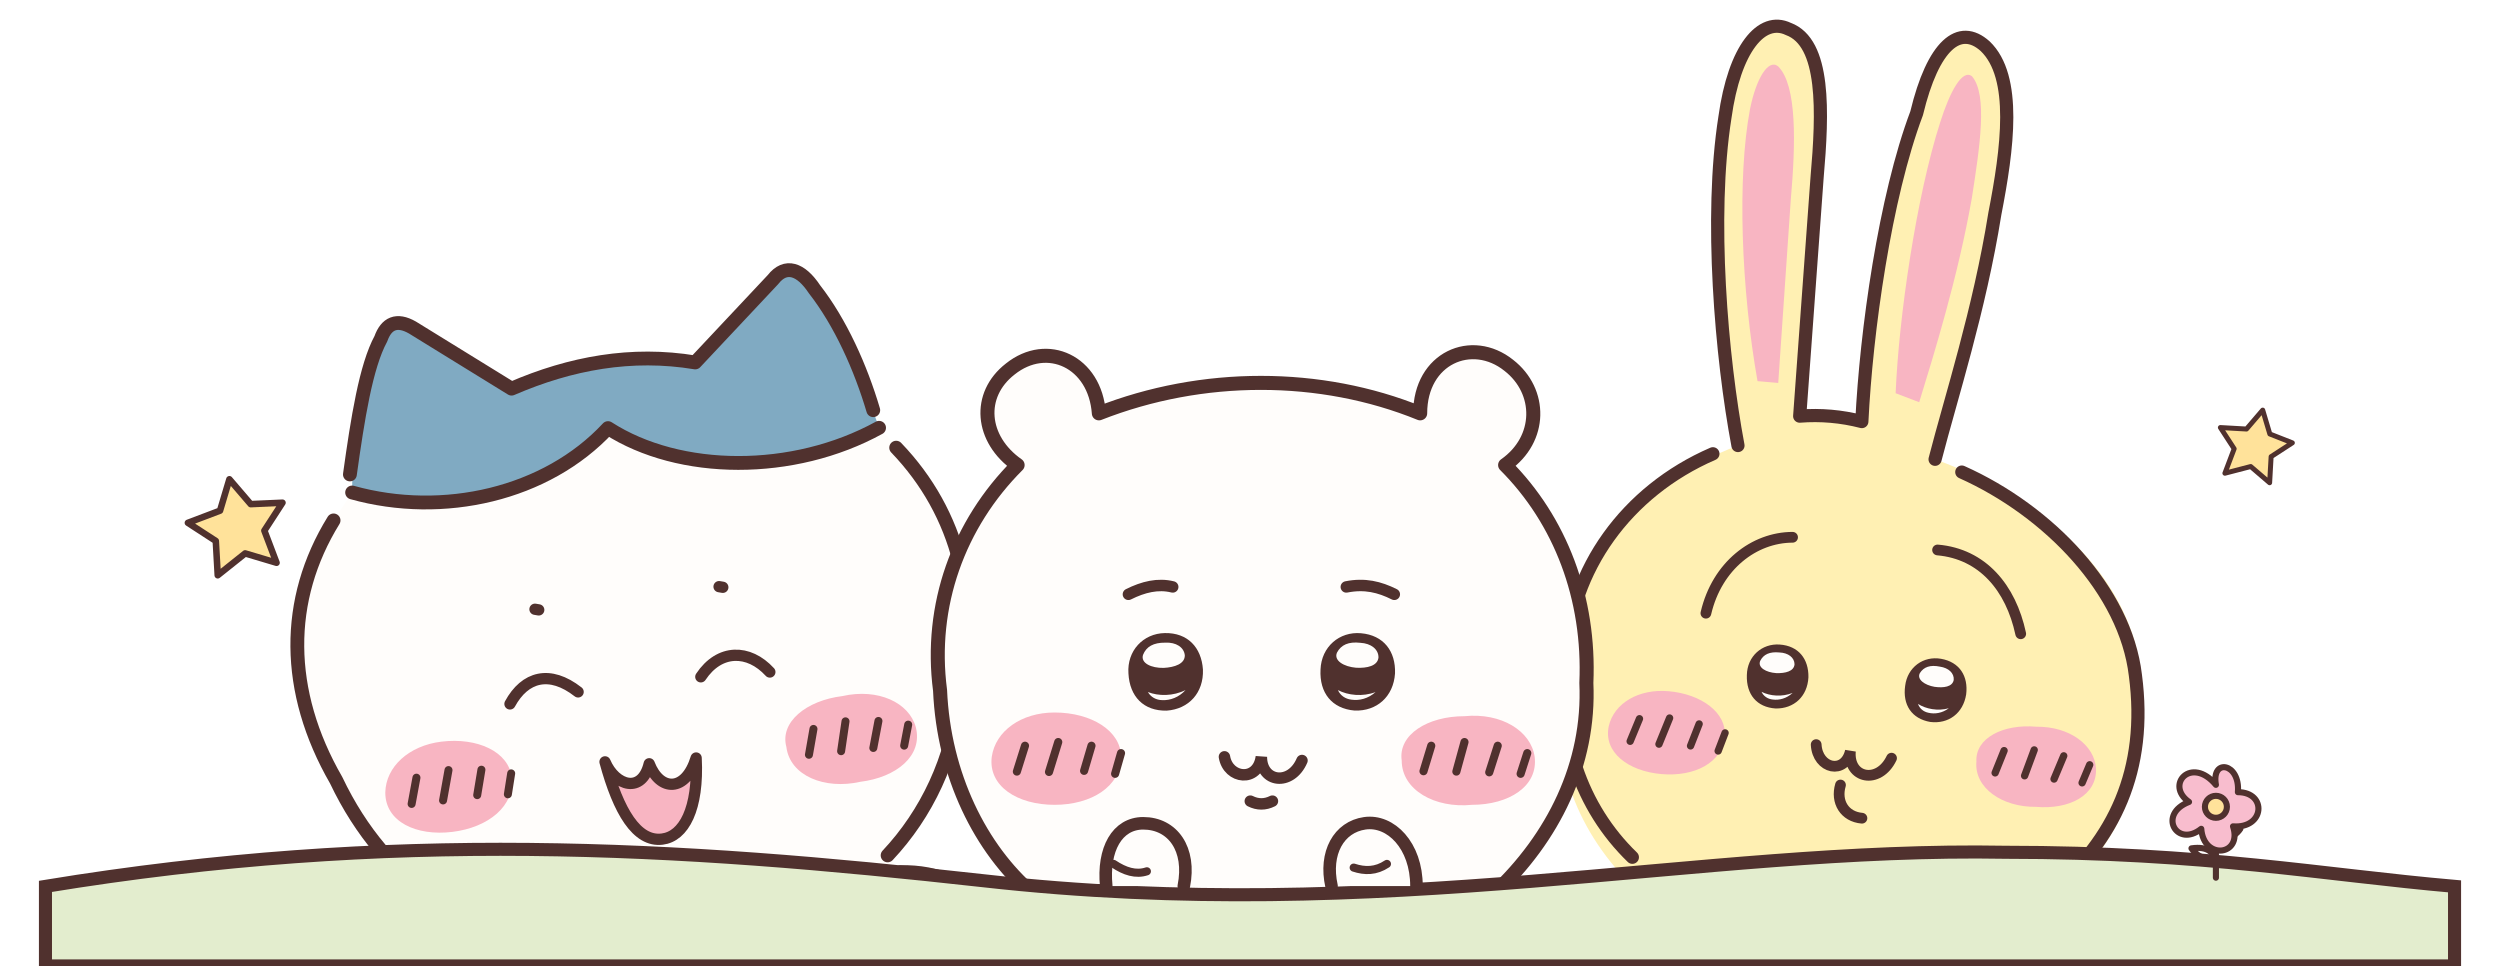
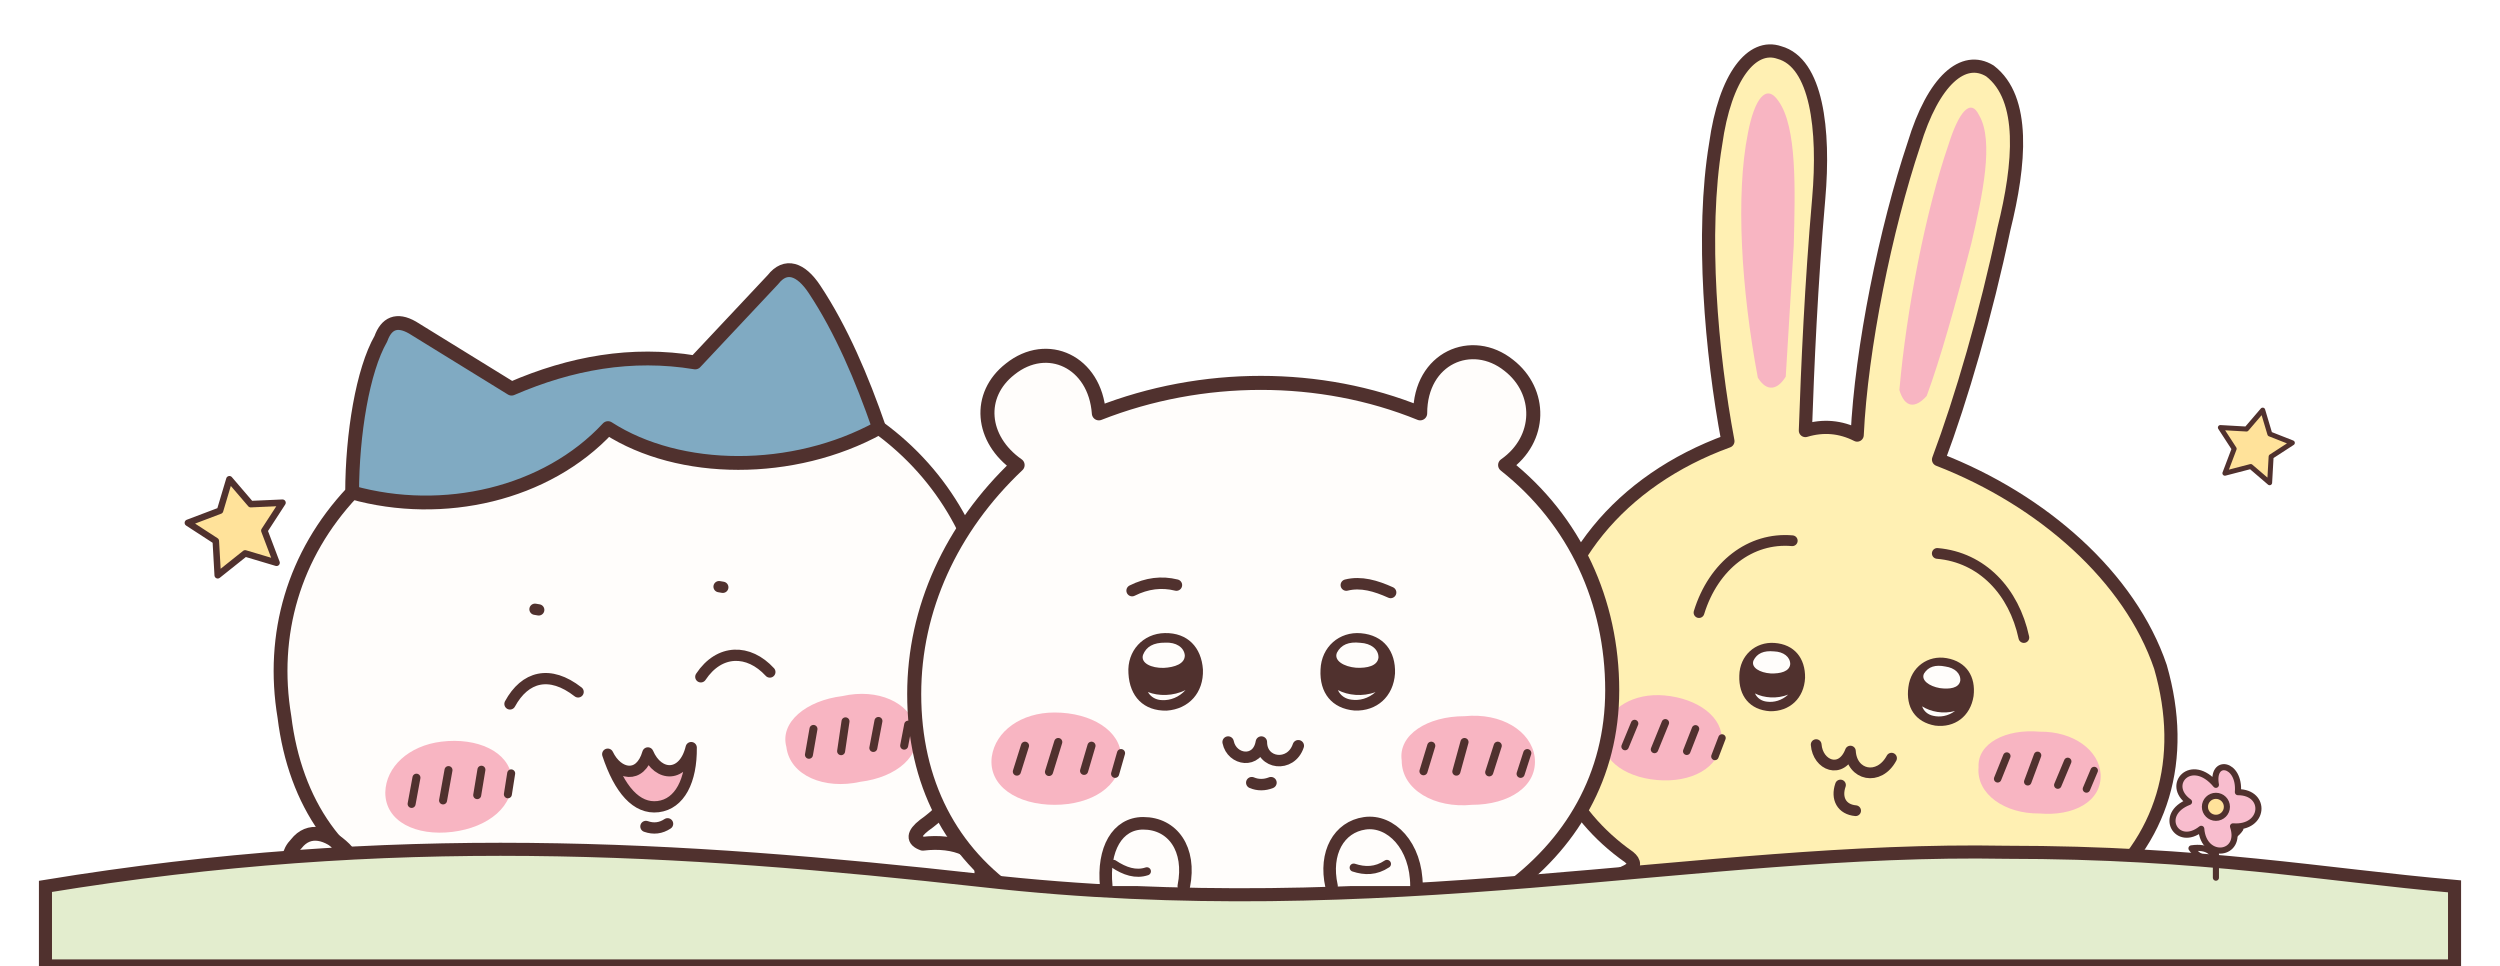
<svg xmlns="http://www.w3.org/2000/svg" viewBox="0 0 440 170" fill="none" role="img" aria-labelledby="title">
  <defs>
    <g id="eye-bright" stroke="none">
      <path fill="#50312e" d="M-10-.1C-10.1-6.3-5.4-10.7.4-10.5 6.6-10.3 10.1-6.1 10.2-.1 10.1 6.2 5.8 10.4-.2 10.5-6.4 10.3-10 6.2-10-.1Z" />
      <path fill="#fffdfb" d="M-5.8-4.9C-4.8-7.1-2.8-8.1.4-7.9c2.9 0 5 1.5 5.1 3.7C5.4-1.9 2.6-1.1-.4-1.1-3.7-1.2-6.6-2.7-5.8-4.9Z" />
      <path fill="#fffdfb" d="M-5 5.2c2.8 1.3 6.8 1.5 10.2 0C3.3 7.1.9 7.8-1.2 7.6-2.9 7.5-4.3 6.6-5 5.2Z" />
    </g>
    <g id="eyes-bright">
      <use href="#eye-bright" transform="translate(-26 5) rotate(-3)" />
      <use href="#eye-bright" transform="translate(26 5) rotate(3)" />
    </g>
    <g id="eyes-smile" stroke="#50312e" stroke-width="3.1" stroke-linecap="round" fill="none">
      <path d="M-36 8c5-7 12-8 19-1M17 7c6-7 14-6 19 1" />
    </g>
    <g id="cheeks" stroke="none" fill="#f8b5c2">
      <path d="M-73 28c1-7 8-12 17-12 10 0 18 5 18 12 0 8-8 13-18 13-10 0-18-5-17-13Z" />
      <path d="M38 29c-1-7 7-12 17-12 10-1 18 4 19 11 1 8-7 13-17 13-10 1-19-4-19-12Z" />
      <g stroke="#50312e" stroke-width="2.2" stroke-linecap="round">
        <path d="M-64 25l-2.2 7M-55 24l-2.5 8.1M-46 25l-2 6.8M-38 27l-1.6 5.6M46 25l-2.1 6.9M55 24l-2.2 8M64 25l-2.3 7.2M72 27l-1.8 5.6" />
      </g>
    </g>
    <g id="chiikawa-body" stroke="#50312e" stroke-width="3.8" stroke-linecap="round" stroke-linejoin="round">
-       <path fill="#fffdfb" d="M-44-65C-45-79-58-85-68-77c-9 7-8 19 2 26C-82-35-90-13-87 10c1 23 11 43 25 55 3 12 2 26 9 40 6 13 15 22 28 26l-.5 8c-.3 7.4 5.4 10.2 10.1 5.8 3.6-3.2 4-7.6 3.5-11.4 12.4 2 24 2 36.5.1-.2 6.3 2.7 11.3 8.1 10.9 6.7-.5 10-4.2 9.6-11.1C54 124 61 110 64 96c3-15 1-22-1-31C79 50 89 30 88 8c1-23-7-44-22-59 10-7 10-20 1-27-10-8-24-2-24 13-27-11-59-11-87 0Z" />
-       <path fill="#fffdfb" d="M-61 67c-7 3-9 12-5 18 4 6 11 3 12-3l.7-7M62 68c-8-3-15 2-14 9 1 7 9 10 14 4" />
+       <path fill="#fffdfb" d="M-44-65C-45-79-58-85-68-77c-9 7-8 19 2 26C-84-34-94-12-94 11c0 24 10 43 28 55 2 13 3 25 10 36 6 11 15 19 27 23l-.3 6.5c0 6.5 4.8 9 9.2 5.1 3.1-2.7 3.9-6.8 3.5-10.5 11.4 1.6 22.7 1.5 34.2 0-.3 6.1 2.4 10.4 7.3 10.5 6 .2 9.5-3.2 9.4-9.5C51 119 61 106 65 92c3-11 2-19 .5-27C84 52 95 33 95 10c0-24-10-46-29-61 10-7 10-20 1-27-10-8-24-2-24 13-27-11-59-11-87 0Z" />
+       <path fill="#fffdfb" d="M-65 65c-8 2-12 10-9 17 2 6 9 7 12 1l1.7-8.5M66 65c-9-2-15 3-14 10 1 6 9 8 14 2" />
    </g>
    <g id="hachiware-body" stroke="#50312e" stroke-width="3.8" stroke-linecap="round" stroke-linejoin="round">
-       <path fill="#80aac2" d="M-53 112c-16 11-30 9-39-1-7-8-11-17-8-21 3-4 8-2 12 4 7 9 15 11 24 5Z" />
-       <path fill="#fffdfb" stroke="none" d="M-72-55c2-16 7-33 13-41 2-4 5-5 9-2l25 20c17-5 34-6 51-1l24-20c4-4 8-2 11 4 6 12 10 26 13 40C91-33 96-6 87 21c-4 17-13 31-25 41l3 5c10 1 19 6 20 13 1 7-6 10-13 7l-9-3c3 9 1 20-5 32-6 12-15 21-27 25l-1 6c-1 7-6 11-11 8-5-2-6-7-5-12-12 2-24 2-36 0 0 7-3 11-9 10-6-1-8-6-7-13-14-8-24-24-27-43l-10-13c-7-2-12-5-17-10-8-8-16-20-12-27 3-5 9-5 13 0 5 7 13 14 25 18v-4C-73 50-81 38-86 23-97-3-94-28-78-48Z" />
+       <path fill="#80aac2" d="M-53 100c-16 8-29 5-38-5-6-7-10-15-7-19 3-4 8-1 12 5 7 8 14 10 23 5Z" />
+       <path fill="#fffdfb" stroke="none" d="M-72-55c2-16 7-33 13-41 2-4 5-5 9-2l25 20c17-5 34-6 51-1l24-20c4-4 8-2 11 4 6 12 10 26 13 40C90-40 99-19 98 4 98 28 88 47 73 55q-5 3-1 5c9 0 16 4 15 10 0 7-7 9-14 5l-9-3C64 91 54 111 36 120l-1 6c-1 7-6 10-11 7-5-2-6-7-5-11-13 2-26 2-38 0 1 6-2 11-7 11-6 0-9-4-8-11-18-9-28-26-31-43-10-3-22-11-30-21-7-8-9-15-4-19 4-4 9-2 13 3 4 6 9 12 17 15C-88 47-98 28-98 4-99-19-90-40-72-55Z" />
      <path fill="#80aac2" stroke="none" d="M-72-55c2-16 7-33 13-41 2-4 5-5 9-2l25 20c17-5 34-6 51-1l24-20c4-4 8-2 11 4 6 12 10 26 13 40C49-46 20-49 0-64-18-49-47-45-72-55Z" />
-       <path d="M-72-60c4-15 8-29 13-36 2-4 5-5 9-2l25 20c17-5 34-6 51-1l24-20c4-4 8-2 11 4 6 10 10 23 12 35" />
-       <path d="M-78-48C-94-28-97-3-86 23c5 15 13 27 24 37M78-49C93-29 96-4 87 21c-4 17-13 31-25 41" />
-       <path d="M-72-55C-48-45-19-48 0-64 18-49 49-45 74-55" />
-       <path fill="#fffdfb" d="M-62 65c-12-4-20-11-25-18-4-5-10-5-13 0-4 7 4 19 12 27 5 5 10 8 17 10M65 67c10 1 19 6 20 13 1 7-6 10-13 7l-9-3" />
-       <path d="M-71 84c6 2 10 7 11 13 3 19 13 35 27 43-1 7 1 12 7 13 6 1 9-3 9-10 12 2 24 2 36 0-1 5 0 10 5 12 5 3 10-1 11-8l1-6c12-4 21-13 27-25 6-12 8-23 5-32" />
+       <path fill="none" d="M-72-55c2-16 7-33 13-41 2-4 5-5 9-2l25 20c17-5 34-6 51-1l24-20c4-4 8-2 11 4 6 12 10 26 13 40C90-40 99-19 98 4 98 28 88 47 73 55q-5 3-1 5c9 0 16 4 15 10 0 7-7 9-14 5l-9-3C64 91 54 111 36 120l-1 6c-1 7-6 10-11 7-5-2-6-7-5-11-13 2-26 2-38 0 1 6-2 11-7 11-6 0-9-4-8-11-18-9-28-26-31-43M-69 57C-88 47-98 28-98 4-99-19-90-40-72-55" />
+       <path id="hachiware-left-paw" data-wave-origin="-67 68" fill="none" d="M-65 79c-10-3-22-11-30-21-7-8-9-15-4-19 4-4 9-2 13 3 4 6 9 12 17 15" />
+       <path fill="none" d="M-72-55C-48-45-19-48 0-64 18-49 49-45 74-55" />
    </g>
    <g id="usagi-body" stroke="#50312e" stroke-width="3.8" stroke-linecap="round" stroke-linejoin="round">
-       <path fill="#fffdfb" d="M53 100c10-10 21-5 21 4 10 1 14 12 6 18-7 6-19 3-26-2" />
-       <path fill="#fff0b3" stroke="none" d="M-40-60c-7-25-14-65-12-94 1-20 8-30 16-27 11 3 12 23 12 42l1 69c6-1 12-1 18 0-1-26 1-65 8-90 3-20 10-27 18-21 10 8 9 29 7 48-2 28-8 54-11 72C54-51 78-29 82-2c5 27-3 49-21 66 3 10 4 21-1 29-4 23-17 38-34 43-4 1-7 3-11 3-1 9-5 14-10 12-5-1-7-6-7-12-1 10-5 14-10 11-5-3-6-8-6-13-21-4-35-20-40-41-8-6-11-17-5-30-17-16-24-36-22-60 0-28 18-53 45-66Z" />
-       <path d="M-40-60c-7-25-14-65-12-94 1-20 8-30 16-27 11 3 12 23 12 42l1 69c6-1 12-1 18 0-1-26 1-65 8-90 3-20 10-27 18-21 10 8 9 29 7 48-2 28-8 54-11 72" />
-       <path fill="#f8b5c2" stroke="none" d="M-36-79c-7-26-11-58-9-78 1-9 4-15 7-13 6 5 7 22 7 38l1 53ZM4-79c-1-22 1-57 6-79 2-9 5-16 8-14 5 5 4 20 3 35-2 23-7 46-10 60Z" />
-       <path d="M-47-57C-71-44-85-20-84 5c-1 23 8 43 24 56M25-58C51-49 75-28 80-4c6 27-2 48-19 65" />
-       <path d="M-56 96c5 21 19 37 38 41 0 5 1 10 6 13 5 3 9-1 10-11 0 6 2 11 7 12 5 2 9-3 10-12 4 0 7-2 11-3 17-5 30-20 34-43" />
-       <path fill="#fff0b3" d="M-59 70c-7 5-8 15-3 21 4 5 10 4 13-2l3-8M57 70c8 4 10 12 6 18-3 6-10 7-14 1l-4-8" />
+       <path fill="#fffdfb" d="M33 91c9-12 25-12 30-1 8-3 16 2 16 9 9 6 6 16-2 19-12 5-30-3-44-11Z" />
+       <path fill="#fff0b3" d="M-43-61C-50-86-56-120-54-146c1-20 8-30 16-28 11 2 15 21 15 41 0 25 1 48 2 67 5-2 10-2 15 0-1-25 3-60 9-85 4-19 12-27 20-23 11 7 11 26 8 45-3 25-8 50-13 68C49-52 76-32 87-7c10 26 5 50-14 68-3 3-6 5-9 7q-3 2-1 4c7 5 10 14 5 21-4 7-11 8-17 3-6 15-19 25-36 28-1 8-5 13-10 11-5-1-7-6-7-12-1 8-5 13-10 10-5-2-6-7-5-12-17-4-31-15-37-31-5 5-12 3-15-3-4-8-1-17 8-22q3-2 0-4C-80 50-91 31-90 9c-1-30 17-56 47-70Z" />
+       <path fill="#f8b5c2" stroke="none" d="M-36-80c-7-25-11-52-9-70 1-10 4-15 8-10 6 7 7 25 8 41l1 38c-2 4-5 5-8 1ZM5-80c0-23 3-52 8-72 2-9 5-14 8-9 5 7 3 23 1 37-3 18-6 34-9 45-3 4-6 4-8-1Z" />
+       <path fill="none" d="M-53 77c-1 7-3 12-7 14M53 78c2 7 4 12 8 14" />
    </g>
    <g id="chiikawa-face-bright">
      <use href="#cheeks" />
      <use href="#eyes-bright" />
-       <g stroke="#50312e" stroke-width="3.1" stroke-linecap="round" fill="none">
-         <path d="M-36-16c4-2 8-3 12-2M23-18c5-1 9 0 13 2M-10 28c1 6 9 7 10 0 0 7 8 8 11 1M-3 40c2 1 4 1 6 0" />
+       <g stroke="#50312e" stroke-width="3.1" stroke-linecap="round" stroke-linejoin="round" fill="none">
+         <path d="M-35-17c4-2 8-2.5 12-1.5M23-18.5c4-1 8 .2 12 2" />
+         <path d="M-9 24c1 5 8 6 9 0 0 6 8 7 10 1" />
+         <path d="M-2.6 35c1.6.7 3.5.7 5.2 0" />
      </g>
    </g>
    <g id="hachiware-face-smile">
      <use href="#cheeks" />
      <use href="#eyes-smile" />
      <g stroke="#50312e" stroke-width="3.1" stroke-linecap="round" stroke-linejoin="round">
        <path d="m-26-17 1 .3m50-.3 1 .3" />
-         <path fill="#f8b5c2" d="M-12 27c2 7 9 10 12 2 2 8 9 9 13 0-1 14-6 21-12 21-7 0-11-9-13-23Z" />
-         <path fill="none" d="M-3 55c2 1 4 1 6 0" />
+         <path fill="#f8b5c2" d="M-11 25c2 6 8 8 11 1 2 7 9 8 12 0-1 9-5 15-11 15-6 0-10-6-12-16Z" />
+         <path fill="none" d="M-3 46c2 1 4 1 6 0" />
      </g>
    </g>
    <g id="usagi-face-bright">
-       <use href="#cheeks" transform="translate(0 -3) scale(.96)" />
-       <use href="#eyes-bright" transform="translate(0 1) scale(.88)" />
-       <g stroke="#50312e" stroke-width="3.1" stroke-linecap="round" fill="none">
-         <path d="M-45-11c2-14 12-23 23-24M20-35c13 0 22 9 26 22M-10 24c1 7 9 8 10 1 0 8 9 9 12 1" />
-         <path d="M-2 35c-1 5 2 9 7 9" />
+       <use href="#cheeks" transform="translate(0 -2) scale(.98)" />
+       <use href="#eyes-bright" transform="translate(0 1) scale(.94)" />
+       <g stroke="#50312e" stroke-width="3.1" stroke-linecap="round" stroke-linejoin="round" fill="none">
+         <path d="M-47-11c3-14 13-23 25-23M20-34c13 0 23 9 27 22" />
+         <path d="M-10 24c1 6 8 8 10 1 1 7 9 8 12 1M-2 35c-1 4 1 7 5 7" />
      </g>
    </g>
    <g id="chiikawa-bright">
      <use href="#chiikawa-body" />
      <use href="#chiikawa-face-bright" />
    </g>
    <g id="hachiware-smile">
      <use href="#hachiware-body" />
      <use href="#hachiware-face-smile" />
    </g>
    <g id="usagi-bright">
      <use href="#usagi-body" />
      <use href="#usagi-face-bright" />
    </g>
    <g id="chiikawa-grip" fill="#fffdfb" stroke="#50312e" stroke-width="3.4" stroke-linecap="round" stroke-linejoin="round">
      <path d="M-42 3c-1-10 3-17 10-17 8 0 13 7 11 17M19 3c-2-9 2-16 9-17 7-1 14 6 14 17" />
      <path d="M-40-3c3 2 6 3 9 2m56-1c3 1 6 1 9-1" stroke-width="2.2" fill="none" />
    </g>
    <g id="scene-flower" stroke="#50312e" stroke-width="2.5" stroke-linecap="round" stroke-linejoin="round">
      <path d="M0 5v24m0-7c-7 0-10-5-10-5 7-1 9 2 10 5m0-8c7 0 10-5 10-5-7-1-9 2-10 5" />
      <path fill="#f8bdce" d="M0-9c-10-12-21 0-11 7-13 5-5 19 5 11 1 13 17 11 13-1 13 1 14-14 2-14 1-12-11-14-9-3Z" />
      <circle cx="0" cy="0" r="4.5" fill="#ffe29a" />
    </g>
    <g id="scene-star" stroke="#50312e" stroke-width="2.5" stroke-linecap="round" stroke-linejoin="round">
      <path fill="#ffe29a" d="m0-17 6 11 12 2-9 9 2 13-11-6-12 6 2-13-9-9 13-2Z" />
    </g>
  </defs>
  <clipPath id="scene-peek-cut">
    <path d="M0 0h440v157H0Z" />
  </clipPath>
  <g clip-path="url(#scene-peek-cut)">
    <use href="#hachiware-smile" transform="translate(112 116) rotate(-7) scale(.64)" />
    <use href="#usagi-bright" transform="translate(327 117) rotate(5) scale(.61)" />
    <use href="#chiikawa-bright" transform="translate(222 115) scale(.65)" />
  </g>
  <path fill="#e3edce" stroke="#50312e" stroke-width="2.3" stroke-linecap="round" d="M8 156c61-10 111-7 165-1 71 8 126-6 180-5 35 0 56 4 79 6v14H8Z" />
  <use href="#chiikawa-grip" transform="translate(222 154) scale(.65)" />
  <use href="#scene-flower" transform="translate(390 142) scale(.43)" />
  <use href="#scene-star" transform="translate(42 92) scale(.46) rotate(-12)" />
  <use href="#scene-star" transform="translate(397 78) scale(.35) rotate(12)" />
</svg>
